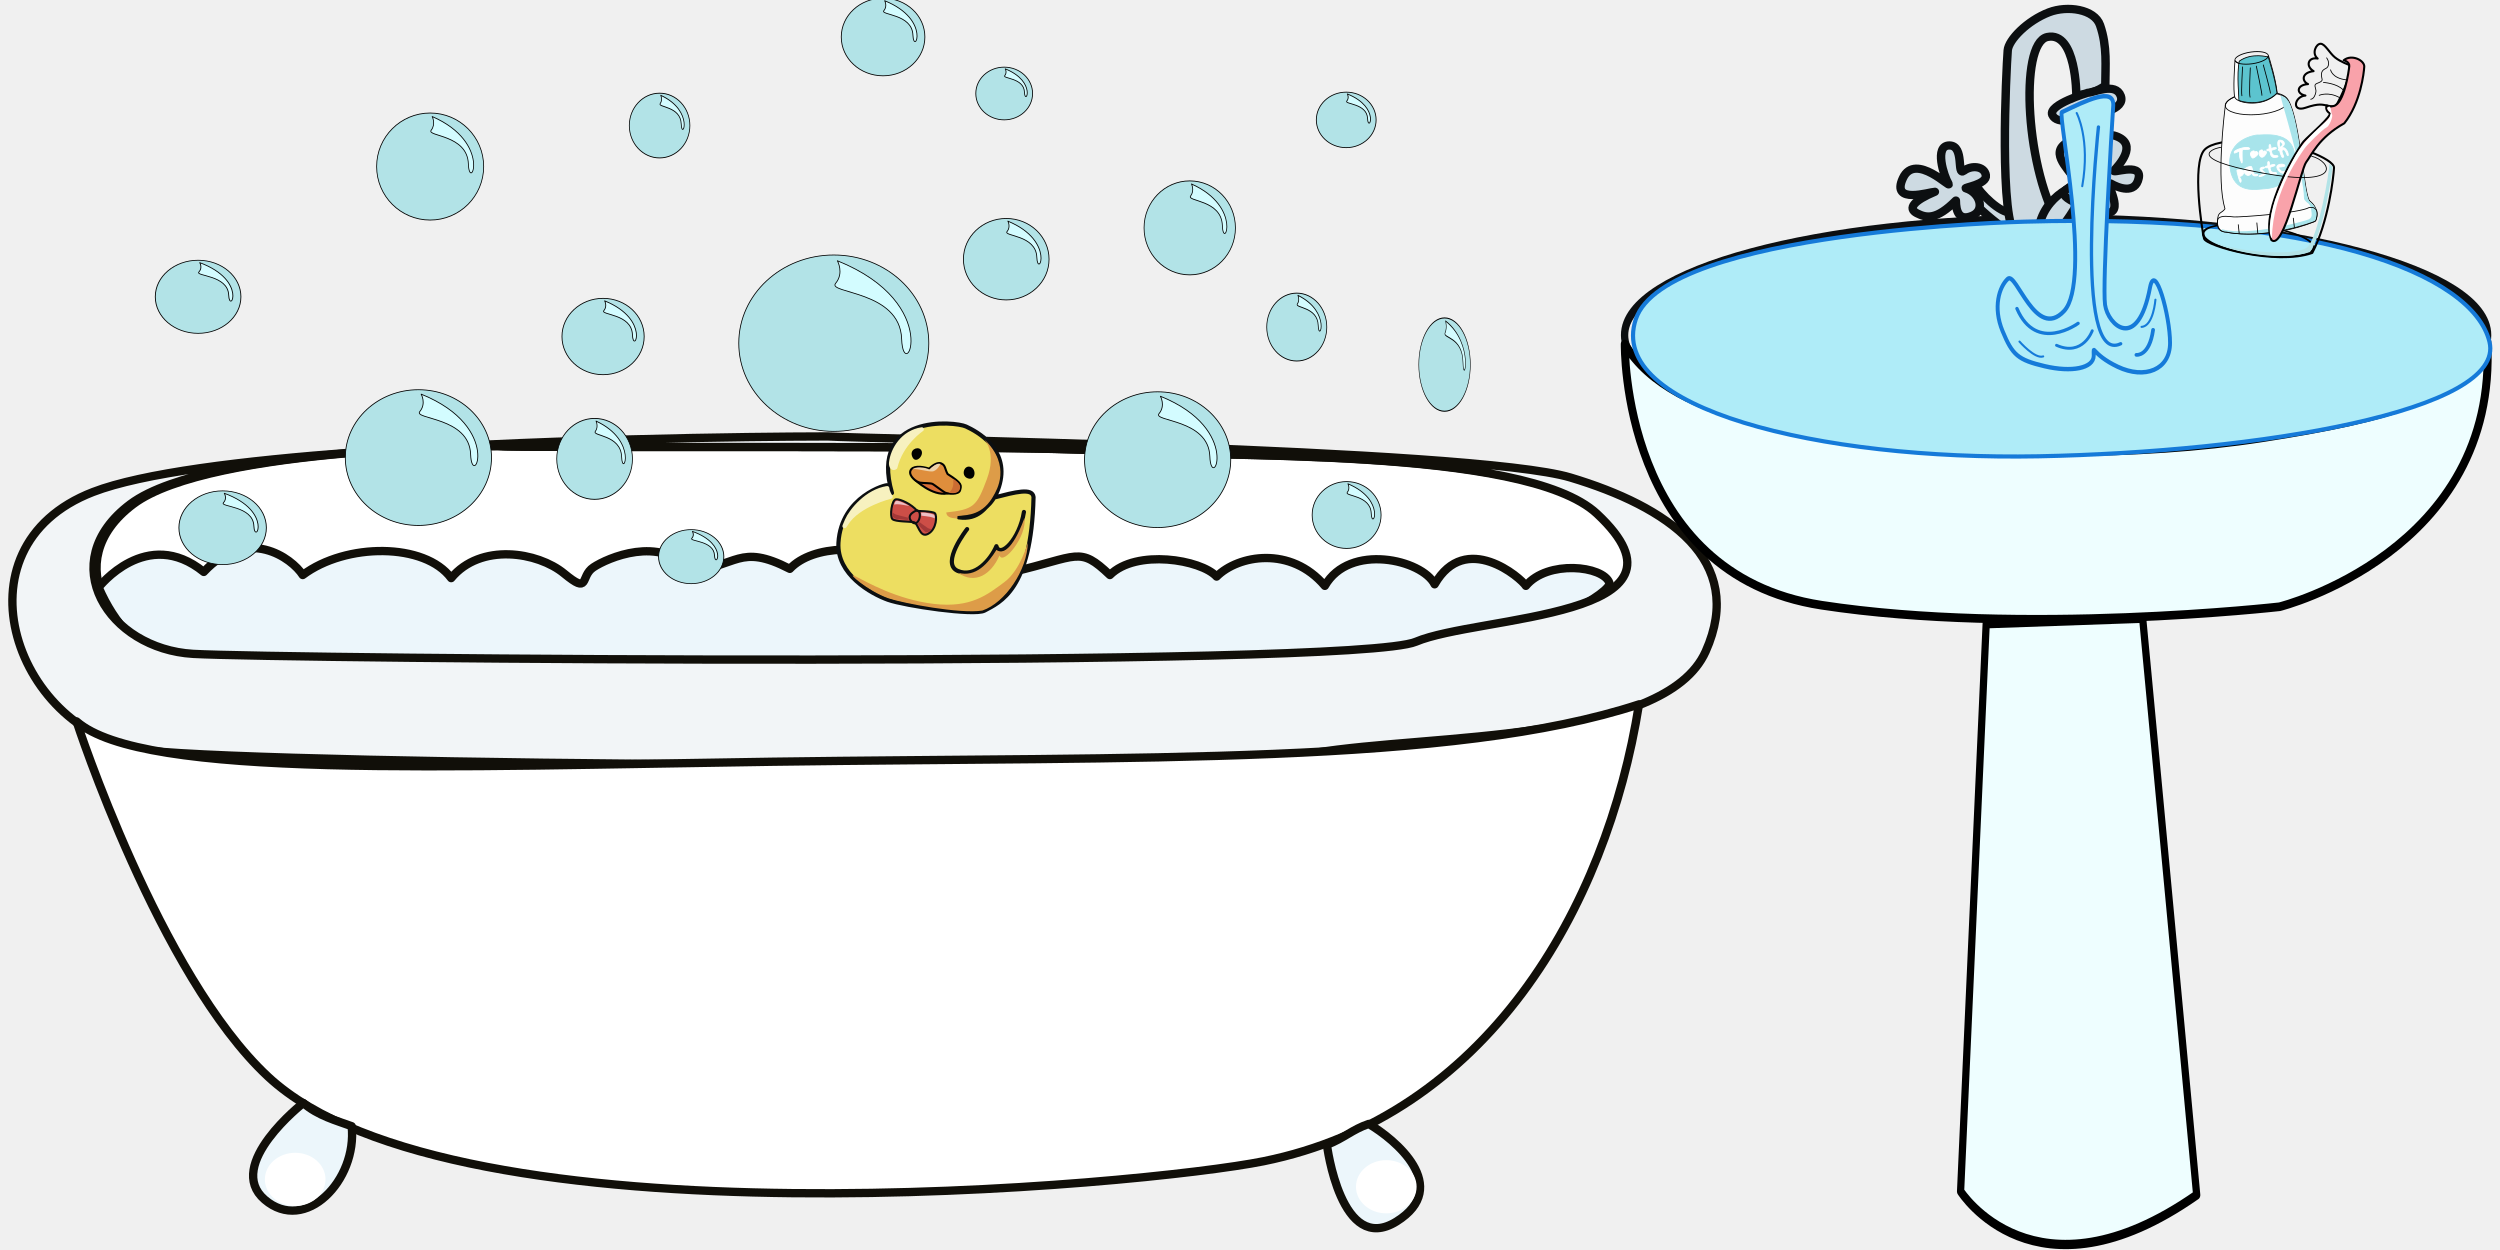
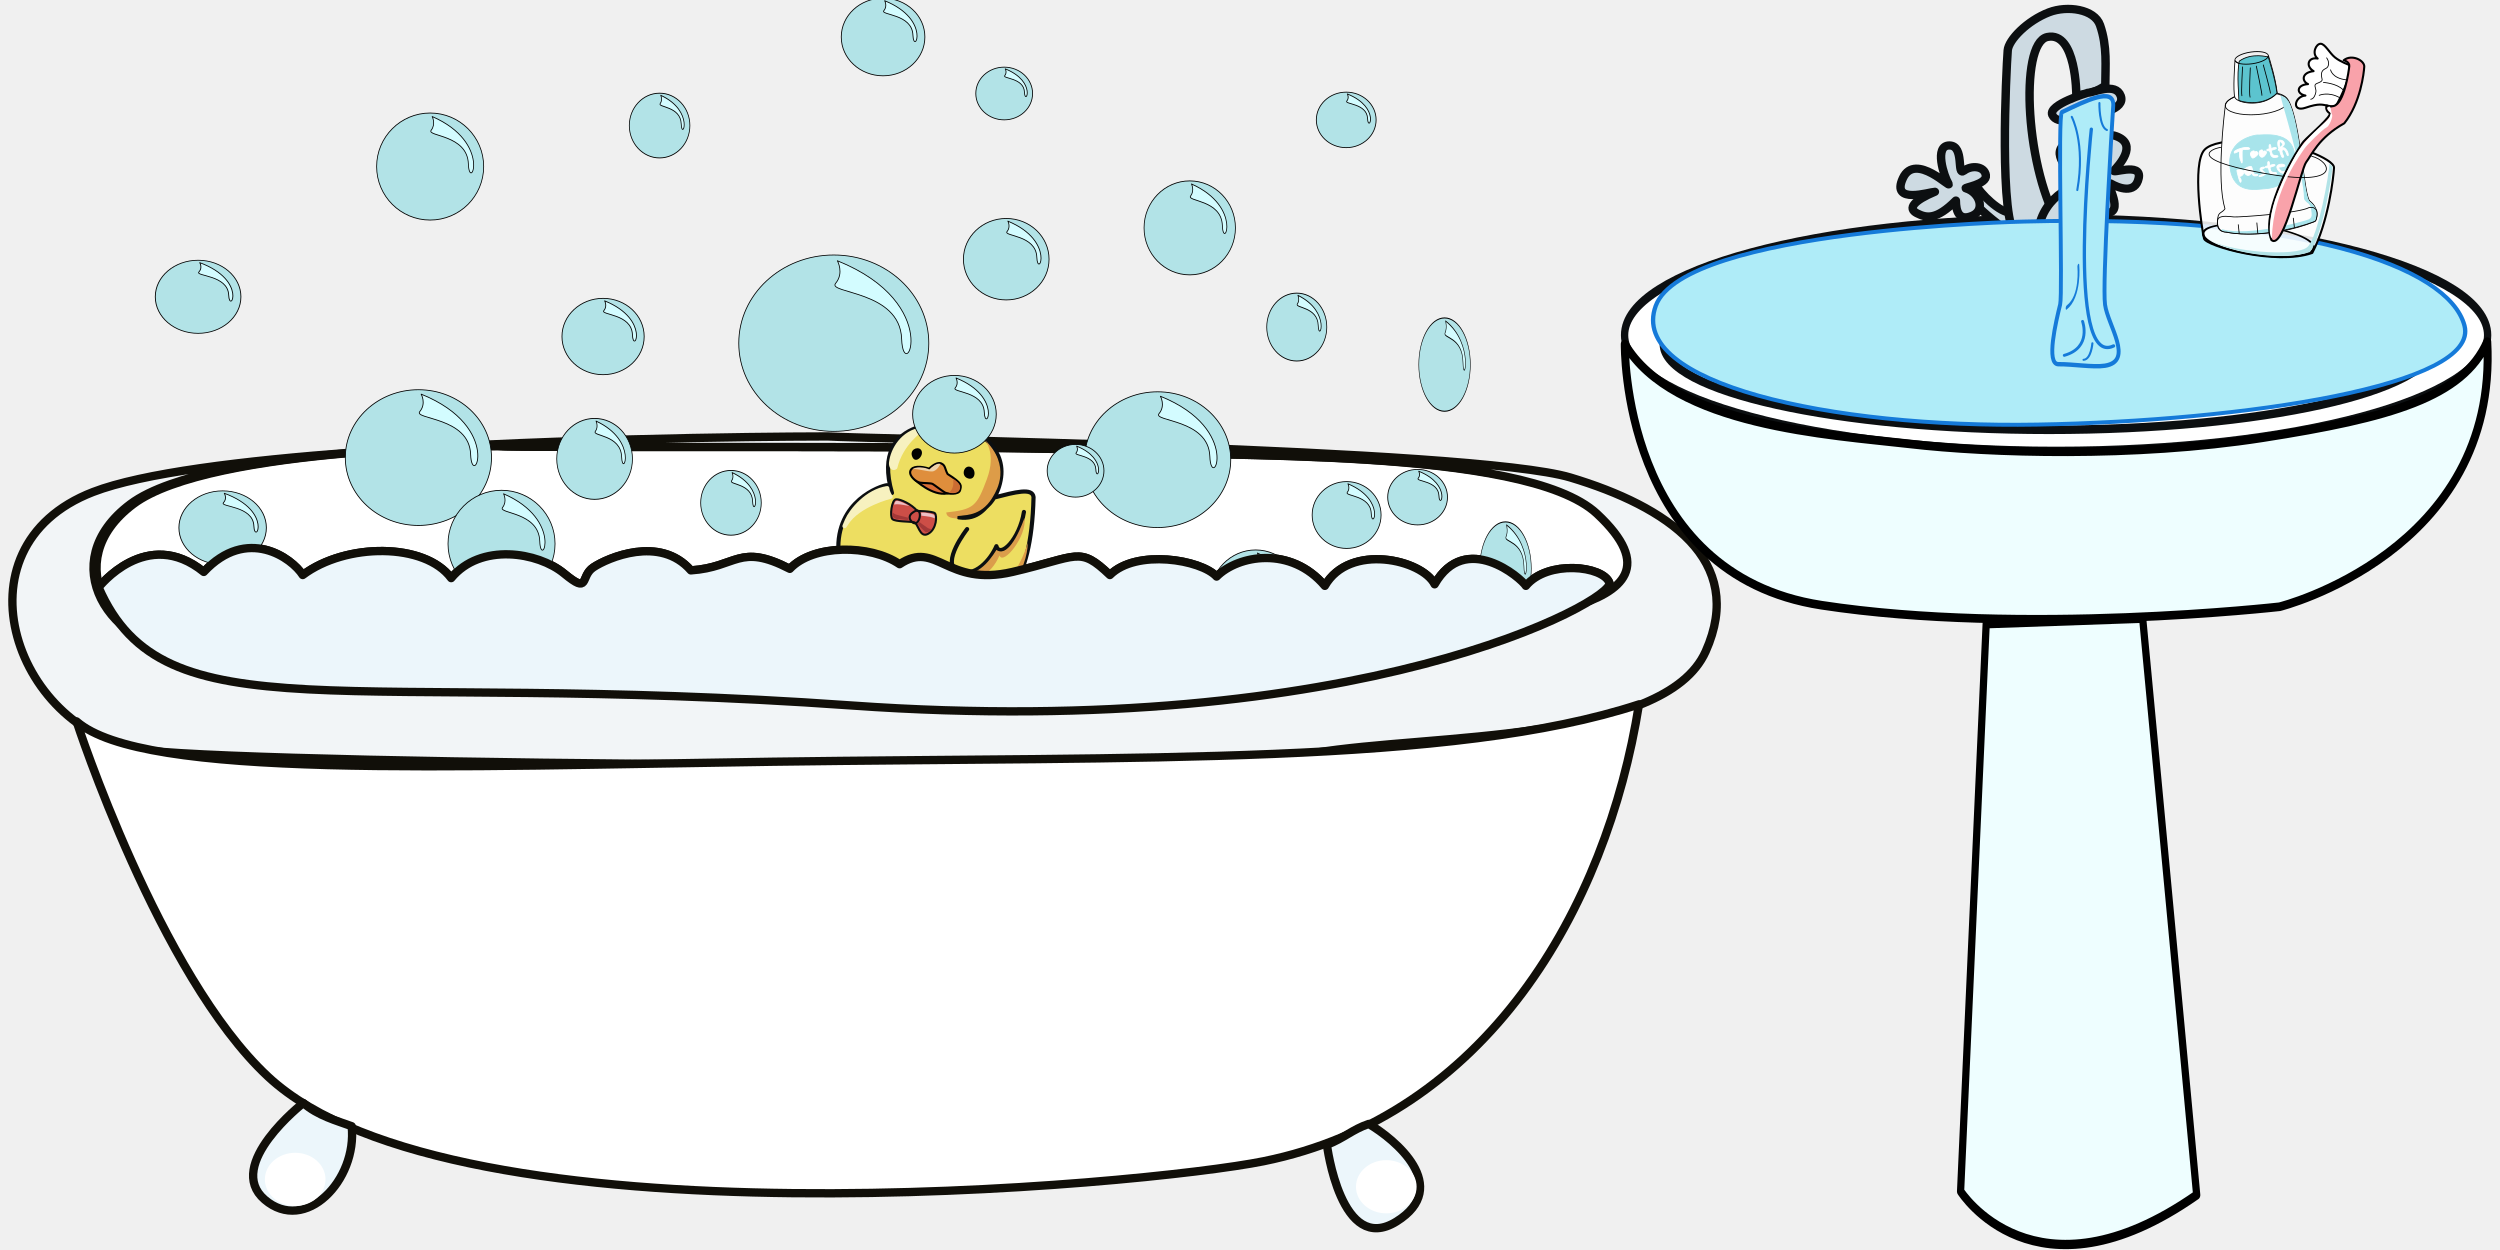
<svg xmlns="http://www.w3.org/2000/svg" width="100%" height="100%" viewBox="0 0 600 300" version="1.1" xml:space="preserve" style="fill-rule:evenodd;clip-rule:evenodd;stroke-linecap:round;stroke-linejoin:round;stroke-miterlimit:1.5;">
  <g id="Bathtub" transform="matrix(0.885178,0,0,0.885178,-2.45034,30.4866)">
    <g transform="matrix(1,0,0,1,0.818854,2.84217e-14)">
      <path d="M137.688,86.507C137.688,86.507 59.078,86.507 38.115,102.229C17.152,117.951 32.219,141.534 55.147,142.844C78.075,144.154 369.587,146.775 386.619,139.569C403.651,132.363 466.209,133.277 435.75,104.849C416.098,86.507 332.247,89.782 302.768,87.817C276.105,86.04 142.273,87.162 137.688,86.507Z" style="fill:white;stroke:rgb(17,15,9);stroke-width:2.26px;" />
    </g>
    <g transform="matrix(1,0,0,1,1.39205,-4.09427)">
      <path d="M28.116,128.915C28.116,128.915 41.113,112.145 56.626,124.723C68.365,112.145 80.523,120.95 83.458,125.561C95.197,116.757 116.579,116.757 123.706,126.4C131.672,116.757 147.184,119.273 154.312,125.142C161.439,131.012 158.504,125.981 162.277,123.465C166.051,120.95 180.305,114.661 188.69,124.304C201.268,123.465 201.687,116.757 215.523,123.884C221.811,117.176 237.324,117.176 245.29,122.627C255.352,115.919 257.867,128.915 275.895,124.723C293.923,120.53 293.923,117.596 302.308,125.561C309.435,118.434 327.044,121.369 331.236,125.981C337.106,120.111 351.361,117.596 360.584,128.496C367.292,116.757 386.997,121.369 390.351,128.077C398.736,113.403 413.829,126.4 415.087,128.496C420.957,121.369 436.05,123.046 437.727,127.658C439.404,132.27 370.62,170.756 232.234,160.929C93.848,151.103 45.908,169.78 28.116,128.915Z" style="fill:rgb(236,246,251);stroke:rgb(17,15,9);stroke-width:2.26px;" />
    </g>
    <path d="M112.141,87.312C107.957,87.541 103.463,87.836 98.817,88.213C68.569,90.446 41.278,93.828 28.004,98.953C-11.016,114.02 7.326,165.117 42.7,169.047C78.075,172.978 327.662,174.943 359.106,169.702C390.55,164.462 454.093,167.082 465.229,142.189C476.366,117.296 454.748,102.884 428.544,95.023C402.341,87.162 236.69,84.542 227.149,83.887C227.149,83.887 167.508,83.887 112.141,87.312ZM98.817,88.213C75.81,90.084 49.078,94.006 38.115,102.229C17.152,117.951 32.219,141.534 55.147,142.844C78.075,144.154 369.587,146.775 386.619,139.569C403.651,132.363 466.209,133.277 435.75,104.849C416.098,86.507 332.247,89.782 302.768,87.817C276.105,86.04 142.273,87.162 137.688,86.507C137.688,86.507 126.844,86.507 112.141,87.312C107.66,87.59 103.208,87.889 98.817,88.213Z" style="fill:rgb(242,245,247);stroke:rgb(17,15,9);stroke-width:2.26px;" />
    <path d="M23.527,161.155C23.527,161.155 45.917,230.002 75.455,257.484C126.289,304.781 314.04,286.755 345.349,280.412C405.486,268.227 438.292,212.348 447.146,156.535C397.026,173.022 311.427,170.685 212.379,172.085C124.21,173.331 41.444,176.91 23.527,161.155Z" style="fill:white;stroke:rgb(17,15,9);stroke-width:2.26px;" />
    <path d="M85.015,264.614C85.015,264.614 63.528,281.384 74.534,290.817C85.539,300.251 99.689,285.577 98.117,270.903C94.072,269.418 88.926,268.07 85.015,264.614Z" style="fill:rgb(236,246,251);stroke:rgb(17,15,9);stroke-width:2.26px;" />
    <path d="M362.539,275.959C362.539,275.959 366.317,306.182 381.429,296.737C396.541,287.292 380.914,274.413 373.873,270.292C369.421,271.797 367.239,274.114 362.539,275.959Z" style="fill:rgb(236,246,251);stroke:rgb(17,15,9);stroke-width:2.26px;" />
    <g transform="matrix(1.4,0,0,1.26471,-37.348,-74.8918)">
      <ellipse cx="85.823" cy="284.825" rx="5.87" ry="5.702" style="fill:white;" />
    </g>
    <g transform="matrix(1.4,0,0,1.26471,258.485,-72.8947)">
      <ellipse cx="85.823" cy="284.825" rx="5.87" ry="5.702" style="fill:white;" />
    </g>
  </g>
  <g id="Sink" transform="matrix(1,0,0,1.00791,-0.852972,0.842781)">
    <g transform="matrix(0.798781,0,0,0.997904,125.441,14.9998)">
-       <ellipse cx="461.8" cy="64.098" rx="129.652" ry="27.722" style="fill:none;stroke:rgb(12,15,17);stroke-width:2.2px;" />
+       <ellipse cx="461.8" cy="64.098" rx="129.652" ry="27.722" style="fill:white;stroke:rgb(12,15,17);stroke-width:2.2px;" />
    </g>
    <g transform="matrix(0.713255,0,0,0.736366,163.231,33.8964)">
      <ellipse cx="461.8" cy="64.098" rx="129.652" ry="27.722" style="fill:none;stroke:rgb(12,15,17);stroke-width:2.75px;" />
    </g>
    <g transform="matrix(0.781667,0,0,0.837649,134.539,39.6409)">
      <path d="M327.845,49.478C327.845,49.478 326.676,114.986 388.253,123.721C449.831,132.455 528.878,124.158 528.878,124.158C528.878,124.158 596.138,108.631 592.644,48.8C585.22,64.522 562.942,70.441 523.637,76.118C484.332,81.796 439.786,80.485 415.33,77.865C390.874,75.245 342.693,72.819 327.845,49.478Z" style="fill:rgb(238,254,255);stroke:black;stroke-width:2.46px;" />
    </g>
    <g transform="matrix(0.781667,0,0,0.998315,134.539,20.1385)">
      <path d="M438.804,127.761L430.943,263.144C430.943,263.144 453.652,291.094 503.439,264.018C498.198,219.909 486.843,126.45 486.843,126.45L438.804,127.761Z" style="fill:rgb(238,254,255);stroke:black;stroke-width:2.22px;" />
    </g>
    <g transform="matrix(0.837692,0,0,0.811385,77.3141,0.381268)">
      <path d="M470.371,51.919C470.371,51.919 474.378,50.774 474.951,52.778C475.523,54.781 482.106,61.507 484.968,60.792C487.83,60.076 488.975,60.505 488.975,62.938C488.975,65.371 488.975,68.09 486.828,67.804C484.682,67.518 471.373,57.214 470.371,51.919Z" style="fill:rgb(205,218,226);stroke:rgb(12,15,17);stroke-width:2.42px;" />
    </g>
    <g transform="matrix(0.837692,0,0,0.811385,77.3141,0.381268)">
      <path d="M499.229,65.253C499.229,65.253 491.805,71.367 486.564,67.873C481.323,64.379 483.507,18.96 483.944,13.283C484.182,10.189 489.516,4.564 495.784,2.101C501.02,0.043 508.787,1.176 510.379,5.859C512.525,12.166 511.894,17.946 511.894,23.623C507.681,26.645 503.596,26.385 503.596,26.385C503.596,26.385 503.596,7.605 495.299,9.352C487.001,11.099 489.184,49.531 499.229,65.253Z" style="fill:rgb(205,218,226);stroke:rgb(12,15,17);stroke-width:2.42px;" />
    </g>
    <g transform="matrix(0.837692,0,0,0.811385,77.3141,0.381268)">
      <path d="M507.436,51.49C507.436,51.49 496.989,53.207 493.554,62.652C490.12,72.097 496.56,66.516 498.277,66.087C499.994,65.657 507.006,53.207 507.436,51.49Z" style="fill:rgb(205,218,226);stroke:rgb(12,15,17);stroke-width:2.42px;" />
    </g>
    <g transform="matrix(0.837692,0,0,0.811385,77.3141,0.381268)">
      <path d="M507.149,46.767C507.279,48.193 508.58,36.034 515.02,38.467C521.46,40.9 515.593,47.197 514.448,48.485C513.303,49.773 522.462,45.909 521.46,50.774C520.458,55.64 515.593,53.636 513.446,52.348C511.299,51.06 517.31,60.219 512.874,60.935C508.437,61.65 509.725,58.216 509.01,55.067C508.294,51.919 506.577,60.076 501.854,57.214C497.132,54.352 503.142,53.636 503.142,51.633C503.142,49.629 495.987,44.335 500.137,40.9C504.287,37.466 507.006,45.193 507.149,46.767Z" style="fill:rgb(205,218,226);stroke:rgb(12,15,17);stroke-width:2.42px;" />
    </g>
    <g transform="matrix(0.837692,0,0,0.811385,77.3141,0.381268)">
      <path d="M471.946,53.779C471.122,53.536 478.099,52.635 477.67,49.916C477.24,47.197 473.52,46.91 471.373,48.628C469.227,50.345 471.659,41.186 467.223,41.186C462.787,41.186 465.649,50.202 466.937,52.348C468.225,54.495 457.492,42.903 453.914,50.774C450.337,58.645 461.642,54.781 463.073,54.781C457.063,57.357 455.202,59.647 457.921,61.078C460.64,62.509 463.502,63.081 469.083,57.357C469.096,60.425 469.942,63.511 473.806,61.793C477.67,60.076 475.809,54.924 471.946,53.779Z" style="fill:rgb(205,218,226);stroke:rgb(12,15,17);stroke-width:2.42px;" />
    </g>
    <g transform="matrix(0.837692,0,0,0.811385,77.3141,0.381268)">
      <path d="M506.883,25.723C506.883,25.723 495.435,29.204 496.717,32.226C497.999,35.248 504.136,33.508 506.792,32.775C509.448,32.043 517.782,30.761 516.317,26.639C514.851,22.518 508.532,25.723 506.883,25.723Z" style="fill:rgb(205,218,226);stroke:rgb(12,15,17);stroke-width:2.42px;" />
    </g>
  </g>
  <g id="RubberDuck" transform="matrix(0.684188,0.209323,-0.209323,0.684188,99.4013,-3.46629)">
    <path d="M226.864,117.138C226.864,117.138 237.305,114.39 236.755,102.301C236.206,90.211 224.299,87.83 220.27,87.281C216.24,86.731 187.848,92.593 203.051,115.856C201.498,113.609 201.178,114.206 200.878,113.846C200.578,113.486 187.104,121.84 190.765,137.074C193.258,147.444 206.221,150.24 212.231,150.526C218.242,150.812 241.588,147.247 244.287,144.516C248.421,140.331 257.312,133.343 248.866,103.302C247.582,100.302 242.492,103.502 236.273,107.309C234.556,111.316 233.483,116.092 226.864,117.138Z" style="fill:rgb(237,222,97);stroke:rgb(12,15,17);stroke-width:1.4px;" />
    <path d="M230.703,120.083C230.703,120.083 225.493,133.63 231.745,134.412C237.997,135.193 241.254,127.508 241.775,122.688C244.12,126.336 248.548,118.26 247.246,109.011" style="fill:none;stroke:rgb(12,15,17);stroke-width:1.4px;" />
    <g transform="matrix(1,0,0,1,0.907006,0.213413)">
      <path d="M205.469,92.319C205.469,92.319 200.176,98.703 200.71,107.106C200.099,108.007 199.115,107.241 198.882,106.029C198.035,101.634 199.671,95.099 205.469,92.319Z" style="fill:rgb(247,241,191);stroke:rgb(247,241,191);stroke-width:1.4px;" />
    </g>
    <g transform="matrix(1,0,0,1,0.200075,0.8003)">
      <path d="M202.791,116.385C202.791,116.385 193.12,122.147 191.226,129.323C190.691,131.35 190.861,130.207 191.081,128.281C191.499,124.618 194.724,116.882 200.856,113.984C201.497,115.465 202.791,116.385 202.791,116.385Z" style="fill:rgb(247,241,191);stroke:rgb(247,241,191);stroke-width:1.4px;" />
    </g>
    <path d="M212.927,119.158C212.927,119.158 217.863,117.691 218.796,118.158C219.73,118.625 220.997,123.026 218.663,125.427C216.329,127.828 214.461,122.893 212.927,123.093C211.394,123.293 206.992,124.76 205.791,124.227C204.591,123.693 203.591,118.024 204.991,117.491C206.392,116.957 210.46,117.558 212.927,119.158Z" style="fill:rgb(205,78,71);stroke:rgb(12,15,17);stroke-width:0.7px;" />
    <path d="M212.794,118.958C212.794,118.958 209.168,121.613 212.394,123.226C214.928,124.493 214.928,118.891 212.794,118.958Z" style="fill:none;stroke:rgb(12,15,17);stroke-width:0.7px;" />
    <path d="M209.922,118.355C209.922,118.355 205.578,118.669 204.895,119.42C204.87,118.563 204.885,118.217 205.311,117.949C205.979,117.528 209.403,118.15 209.922,118.355Z" style="fill:rgb(237,192,197);" />
    <path d="M214.289,119.342C214.289,119.342 214.709,119.971 214.681,120.265C215.436,120.153 217.114,119.803 217.702,119.775C218.289,119.747 219.184,119.72 219.24,119.859C219.198,119.188 218.793,118.824 218.709,118.74C218.625,118.657 216.037,118.615 214.289,119.342Z" style="fill:rgb(237,192,197);" />
    <path d="M214.723,122.503C214.723,122.503 214.485,123.174 214.345,123.258C214.205,123.342 217.604,125.272 217.786,125.104C217.967,124.936 218.681,125.202 219.24,123.594C218.401,123.72 218.093,123.65 217.492,123.44C216.89,123.23 214.862,122.615 214.723,122.503Z" style="fill:rgb(162,56,56);" />
    <path d="M210.695,122.195C210.695,122.195 210.82,122.727 211.072,122.908C211.324,123.09 207.618,123.454 207.394,123.664C207.17,123.873 206.107,123.664 205.757,123.468C205.408,123.272 205.324,122.503 205.24,122.111C206.373,122.475 206.625,122.405 207.114,122.377C207.604,122.349 210.303,122.265 210.695,122.195Z" style="fill:rgb(162,56,56);" />
    <path d="M207.941,99.081C206.545,98.406 204.227,100.404 206.148,102.41C208.069,104.416 209.982,100.067 207.941,99.081Z" />
    <path d="M225.44,99.806C223.314,99.99 223.434,103.819 226.123,103.733C228.812,103.648 227.753,99.607 225.44,99.806Z" />
    <path d="M209.05,109.367C209.05,109.367 216.392,113.038 220.873,110.562C225.355,108.087 216.947,107.831 215.879,107.617C214.812,107.404 209.434,109.325 209.05,109.367Z" style="fill:rgb(216,109,53);stroke:black;stroke-width:0.7px;" />
    <path d="M215.922,101.556C214.811,101.439 213.532,102.666 212.593,104.416C209.733,104.373 206.831,105.142 206.788,106.977C206.745,108.812 209.861,110.008 211.142,109.794C212.422,109.581 214.556,108.855 215.197,108.983C215.837,109.111 218.953,110.306 219.977,110.52C221.001,110.733 224.715,109.965 224.629,108.3C224.544,106.636 224.843,105.91 219.038,104.331C217.587,102.922 217.544,101.727 215.922,101.556Z" style="fill:rgb(223,142,60);stroke:black;stroke-width:0.7px;" />
    <g transform="matrix(1,0,0,1,0.163901,-0.300486)">
      <path d="M215.599,102.098C215.599,102.098 215.239,104.715 213.703,105.312C212.166,105.91 207.556,105.867 207.172,106.636C207.599,105.312 211.27,104.587 212.55,105.014C213.105,103.947 214.362,101.97 215.599,102.098Z" style="fill:rgb(238,210,170);" />
    </g>
    <path d="M221.227,105.307C221.227,105.307 222.922,108.278 221.172,110.241C222.197,110.071 224.68,109.787 224.426,107.638C224.364,107.114 224.087,106.118 221.227,105.307Z" style="fill:rgb(204,108,50);" />
    <path d="M247.992,110.93C247.992,110.93 247.608,125.693 242.152,123.883C240.786,128.969 238.339,134.758 232.146,134.97C238.655,137.211 242.923,132.271 243.67,125.335C245.804,128.43 250.713,116.445 247.992,110.93Z" style="fill:rgb(219,157,75);" />
    <path d="M227.384,89.611C227.384,89.611 232.72,92.446 232.136,102.116C231.553,111.786 230.969,113.12 222.382,116.788C223.127,118.664 225.3,117.872 226.634,117.622C226.482,117.219 225.901,117.023 226.924,116.579C229.268,115.562 234.529,114.163 235.984,106.358C236.213,105.132 238.967,95.435 227.384,89.611Z" style="fill:rgb(221,156,72);" />
    <path d="M251.478,118.408C251.478,118.408 251.895,127.995 247.81,133.497C243.725,138.999 239.724,145.084 227.386,147.335C215.048,149.586 203.409,146.839 199.481,146.172C195.553,145.505 204.988,149.743 212.273,149.992C217.328,150.166 236.979,148.017 243.59,144.709C250.123,140.016 254.072,127.284 251.478,118.408Z" style="fill:rgb(221,156,72);" />
  </g>
-   <g id="overflowing">
-     <path d="M485.874,53.202C485.874,53.202 399.714,55.237 392.591,76.608C385.467,97.978 436.688,110.529 489.266,109.511C541.843,108.493 601.545,98.656 597.474,82.035C593.404,65.414 555.412,51.167 485.874,53.202Z" style="fill:rgb(175,236,248);stroke:rgb(21,122,217);stroke-width:1px;" />
+   <g transform="matrix(0.947385,0,0,0.865317,25.4322,7.13923)">
+     <g id="overflowing">
+       <path d="M485.874,53.202C485.874,53.202 399.714,55.237 392.591,76.608C385.467,97.978 436.688,110.529 489.266,109.511C541.843,108.493 601.545,98.656 597.474,82.035C593.404,65.414 555.412,51.167 485.874,53.202Z" style="fill:rgb(175,236,248);stroke:rgb(21,122,217);stroke-width:1.1px;" />
+     </g>
  </g>
  <g id="TapWater">
    <g transform="matrix(1,0,0,1.12683,0,-2.88031)">
-       <path d="M494.857,26.448C493.797,26.899 502.156,62.361 495.372,68.806C488.587,75.251 483.894,60.259 481.859,61.956C479.824,63.652 478.243,67.992 480.618,73.08C482.992,78.169 484.26,79.193 490.705,80.55C497.15,81.906 502.495,81.017 502.495,78.304C502.495,75.59 501.817,77.964 508.262,80.678C514.707,83.392 520.812,81.356 520.812,75.59C520.812,69.823 517.212,58.147 516.007,63.787C513.053,77.615 505.887,71.859 505.209,67.449C504.53,63.039 506.794,30.428 507.175,25.078C507.472,20.92 500.505,24.045 494.857,26.448Z" style="fill:rgb(175,236,248);stroke:rgb(21,122,217);stroke-width:0.94px;" />
-     </g>
-     <path d="M503.627,30.48C503.627,30.48 497.402,88.057 508.962,82.499" style="fill:none;stroke:rgb(21,122,217);stroke-width:0.8px;" />
-     <path d="M512.741,85.167C512.741,85.167 515.854,85.612 516.743,79.165" style="fill:none;stroke:rgb(21,122,217);stroke-width:0.9px;" />
-     <path d="M498.736,77.609C498.736,77.609 488.732,84.945 484.064,74.052" style="fill:none;stroke:rgb(21,122,217);stroke-width:0.8px;" />
-     <path d="M484.674,81.981C484.674,81.981 488.409,86.249 490.365,85.538" style="fill:none;stroke:rgb(21,122,217);stroke-width:0.5px;" />
-     <path d="M502.139,79.385C502.139,79.385 499.898,85.68 493.566,82.87" style="fill:none;stroke:rgb(21,122,217);stroke-width:0.7px;" />
-     <path d="M517.304,71.925C517.304,71.925 516.815,78.307 513.969,78.449" style="fill:none;stroke:rgb(21,122,217);stroke-width:0.5px;" />
-     <path d="M498.402,27.126C498.402,27.126 501.737,33.35 499.736,44.688" style="fill:none;stroke:rgb(21,122,217);stroke-width:0.5px;" />
+       <path d="M494.857,26.448C493.797,26.899 495.097,65.014 494.432,67.421C493.448,70.982 490.97,80.154 494.027,80.125C497.443,80.093 502.416,80.837 505.182,80.45C512.229,79.465 505.887,71.859 505.209,67.449C504.53,63.039 506.794,30.428 507.175,25.078C507.472,20.92 500.505,24.045 494.857,26.448Z" style="fill:rgb(175,236,248);stroke:rgb(21,122,217);stroke-width:0.94px;" />
+     </g>
+     <g transform="matrix(1,0,0,1,-1.70792,0.525515)">
+       <path d="M503.627,30.48C503.627,30.48 497.402,88.057 508.962,82.499" style="fill:none;stroke:rgb(21,122,217);stroke-width:0.8px;" />
+     </g>
+     <g transform="matrix(0.126495,-0.692645,0.267509,0.0488543,414.951,405.482)">
+       <path d="M498.736,77.609C498.736,77.609 488.732,84.945 484.064,74.052" style="fill:none;stroke:rgb(21,122,217);stroke-width:1.5px;" />
+     </g>
+     <g transform="matrix(0.738063,0.674732,-0.674732,0.738063,201.452,-362.797)">
+       <path d="M484.674,81.981C484.674,81.981 488.409,86.249 490.365,85.538" style="fill:none;stroke:rgb(21,122,217);stroke-width:0.5px;" />
+     </g>
+     <g transform="matrix(0.770784,-0.637096,0.637096,0.770784,62.1997,335.859)">
+       <path d="M502.139,79.385C502.139,79.385 499.898,85.68 493.566,82.87" style="fill:none;stroke:rgb(21,122,217);stroke-width:0.7px;" />
+     </g>
+     <g transform="matrix(0.636938,0,0,0.60821,172.686,38.6413)">
+       <path d="M517.304,71.925C517.304,71.925 516.815,78.307 513.969,78.449" style="fill:none;stroke:rgb(21,122,217);stroke-width:0.8px;" />
+     </g>
+     <g transform="matrix(1,0,0,1,-1.18241,0.919652)">
+       <path d="M498.402,27.126C498.402,27.126 501.737,33.35 499.736,44.688" style="fill:none;stroke:rgb(21,122,217);stroke-width:0.5px;" />
+     </g>
  </g>
  <g id="Toothbrush">
-     <path d="M545.51,34.06C545.51,34.06 532.19,32.617 529.082,35.947C525.973,39.277 528.527,55.483 528.971,57.259C529.415,59.035 546.176,63.808 554.945,60.7C558.83,53.263 560.051,42.496 560.162,40.276C560.272,38.067 549.839,34.393 545.51,34.06Z" style="fill:none;stroke:black;stroke-width:0.5px;" />
+     <path d="M545.51,34.06C545.51,34.06 532.19,32.617 529.082,35.947C525.973,39.277 528.527,55.483 528.971,57.259C529.415,59.035 546.176,63.808 554.945,60.7C558.83,53.263 560.051,42.496 560.162,40.276C560.272,38.067 549.839,34.393 545.51,34.06Z" style="fill:white;fill-opacity:0.87;stroke:black;stroke-width:0.5px;" />
    <g transform="matrix(1.04901,0.139539,-0.0893277,0.671541,-21.579,-58.4115)">
      <ellipse cx="542.402" cy="60.224" rx="12.654" ry="5.185" style="fill:none;stroke:black;stroke-width:0.56px;" />
    </g>
-     <path d="M563.781,15.565C563.781,15.565 561.738,14.854 560.406,13.789C559.074,12.723 558.009,10.503 556.943,10.503C555.877,10.503 554.723,12.812 556.233,14.055C554.013,13.611 553.213,15.831 555.256,17.074C552.325,17.43 552.414,19.472 553.924,20.183C551.171,20.36 550.993,22.491 553.302,22.935C550.638,23.113 549.928,27.02 553.302,25.866C556.677,24.711 557.387,25.155 558.541,25.333C559.696,25.511 560.317,26.043 561.028,24.711C561.738,23.379 564.669,17.607 563.781,15.565Z" style="fill:none;stroke:black;stroke-width:0.5px;" />
+     <path d="M563.781,15.565C563.781,15.565 561.738,14.854 560.406,13.789C559.074,12.723 558.009,10.503 556.943,10.503C555.877,10.503 554.723,12.812 556.233,14.055C554.013,13.611 553.213,15.831 555.256,17.074C552.325,17.43 552.414,19.472 553.924,20.183C551.171,20.36 550.993,22.491 553.302,22.935C550.638,23.113 549.928,27.02 553.302,25.866C556.677,24.711 557.387,25.155 558.541,25.333C559.696,25.511 560.317,26.043 561.028,24.711C561.738,23.379 564.669,17.607 563.781,15.565Z" style="fill:white;stroke:black;stroke-width:0.5px;" />
    <path d="M558.393,13.893C558.393,13.893 559.012,14.657 558.83,15.567C558.648,16.476 558.03,16.367 557.52,16.876C557.011,17.385 557.12,18.258 557.302,19.022C557.484,19.786 555.775,19.895 555.629,20.368C555.484,20.841 555.92,21.423 555.811,22.077C555.702,22.732 555.338,23.751 554.574,23.823" style="fill:none;stroke:black;stroke-width:0.2px;" />
    <path d="M559.339,16.767C559.339,16.767 559.703,18.804 563.158,19.167" style="fill:none;stroke:black;stroke-width:0.2px;" />
    <path d="M557.63,19.786C557.63,19.786 560.758,19.968 562.322,21.532" style="fill:none;stroke:black;stroke-width:0.2px;" />
    <path d="M556.611,22.878C556.611,22.878 558.793,21.895 561.558,23.46" style="fill:none;stroke:black;stroke-width:0.2px;" />
    <path d="M563.122,14.403C563.122,14.403 563.74,14.584 563.958,15.094C564.177,15.603 564.35,14.112 567.087,15.385C565.677,13.602 563.622,14.221 563.122,14.403Z" style="fill:white;" />
    <path d="M541.286,22.079C539.97,21.891 534.371,23.121 534.087,25.3C533.803,27.478 531.908,43.202 533.992,50.117C533.27,51.146 532.477,50.874 532.287,52.201C532.098,53.527 531.997,54.821 533.038,55.39C534.08,55.958 544.603,57.619 555.589,53.148C556.523,51.644 556.084,49.622 554.452,48.317C552.936,47.749 552.182,28.959 549.148,23.974C547.677,21.558 543.275,22.363 541.286,22.079Z" style="fill:rgb(253,253,253);stroke:black;stroke-width:0.2px;" />
    <g transform="matrix(1,0,0,1,-0.109119,-0.400104)">
      <ellipse cx="565.877" cy="17.567" rx="0.6" ry="0.618" style="fill:white;" />
    </g>
    <g transform="matrix(1,0,0,1,-0.290984,-0.400104)">
      <ellipse cx="565.84" cy="19.313" rx="0.346" ry="0.364" style="fill:white;" />
    </g>
    <g transform="matrix(0.997412,-0.0719024,0.0719024,0.997412,-1.22684,36.8451)">
      <ellipse cx="542.253" cy="27.06" rx="7.527" ry="2.664" style="fill:none;stroke:black;stroke-width:0.2px;" />
    </g>
    <path d="M533.379,55.038C533.379,55.038 532.825,55.211 533.414,55.488C534.002,55.766 541.331,57.019 550.528,54.674C553.772,53.615 555.755,53.336 555.825,52.643C555.965,51.915 556.638,50.24 554.36,48.424C552.761,47.148 552.002,26.33 548.505,23.442C546.765,22.604 547.448,22.815 547.364,23.153C547.279,23.492 552.967,41.505 552.967,47.753C553.676,48.988 554.354,48.547 554.631,50.071C554.908,51.596 554.942,52.275 554.042,52.67C553.141,53.064 539.774,56.822 533.379,55.038Z" style="fill:rgb(168,228,235);" />
    <path d="M532.445,52.37C533.282,51.642 535.043,51.98 536.169,52.067C537.294,52.153 551.714,51.201 554.182,49.815C554.918,49.728 555.351,49.728 555.871,50.334C556.39,50.941 556,52.716 555.741,53.019C555.481,53.322 543.464,57.609 534.35,55.704C531.947,55.79 531.946,52.803 532.445,52.37Z" style="fill:none;stroke:black;stroke-width:0.2px;" />
    <path d="M537.403,56.007L537.187,53.928" style="fill:none;stroke:black;stroke-width:0.2px;" />
    <path d="M541.863,55.964L541.647,53.495" style="fill:none;stroke:black;stroke-width:0.2px;" />
    <path d="M550.653,54.578L550.394,52.37" style="fill:none;stroke:black;stroke-width:0.2px;" />
    <path d="M541.716,32.394C541.716,32.394 534.403,33.164 535.173,39.996C535.943,46.828 541.716,45.384 543.641,45.288C545.565,45.192 551.242,44.037 550.761,37.494C550.28,30.95 542.678,32.586 541.716,32.394Z" style="fill:rgb(168,228,235);stroke:rgb(168,228,235);stroke-width:0.2px;" />
    <path d="M538.042,39.123C538.042,39.123 537.254,37.956 537.506,36.254C536.213,36.758 536.213,36.947 536.213,36.474C536.213,36.001 539.051,35.024 539.776,35.497C540.502,35.97 538.736,35.844 538.294,35.875C537.853,35.907 538.326,39.028 538.042,39.123Z" style="fill:white;stroke:white;stroke-width:0.2px;" />
    <path d="M540.97,36.79C540.815,36.976 541.305,36.183 540.866,36.209C540.427,36.235 540.014,36.661 540.104,37.075C540.195,37.488 540.479,38.004 540.763,37.927C541.047,37.849 541.964,37.178 541.925,36.881C541.887,36.584 541.641,36.287 541.448,36.338C541.254,36.39 541.034,36.713 540.97,36.79Z" style="fill:white;stroke:white;stroke-width:0.2px;" />
    <path d="M542.946,36.584C542.803,36.798 543.385,35.77 542.649,36.003C541.912,36.235 542.132,37.397 542.674,37.694C543.217,37.991 543.966,36.907 543.953,36.571C543.94,36.235 543.333,36.003 542.946,36.584Z" style="fill:white;stroke:white;stroke-width:0.2px;" />
    <path d="M544.275,36.192C544.275,36.192 544.574,36.134 544.677,36.246C544.911,36.498 544.898,37.077 544.991,37.238C545.294,37.758 545.62,37.866 546.149,37.783C546.678,37.701 546.777,37.651 546.694,37.453C546.611,37.254 546.049,37.431 545.696,37.246C545.527,37.158 545.305,37.105 545.223,36.609C545.14,36.114 544.991,36.114 545.504,35.965C546.016,35.816 546.479,35.7 546.297,35.485C546.115,35.27 545.223,35.551 545.107,35.651C544.991,35.75 545.091,34.593 544.743,34.692C544.396,34.791 544.727,35.667 544.562,35.733C544.396,35.799 544.033,35.799 544.033,35.948C544.033,36.097 543.977,36.159 544.275,36.192Z" style="fill:white;stroke:white;stroke-width:0.2px;" />
    <g transform="matrix(1,0,0,1,-0.330626,4.07083)">
      <path d="M544.275,36.192C544.275,36.192 544.574,36.134 544.677,36.246C544.911,36.498 544.898,37.077 544.991,37.238C545.294,37.758 545.62,37.866 546.149,37.783C546.678,37.701 546.777,37.651 546.694,37.453C546.611,37.254 546.049,37.431 545.696,37.246C545.527,37.158 545.305,37.105 545.223,36.609C545.14,36.114 544.991,36.114 545.504,35.965C546.016,35.816 546.479,35.7 546.297,35.485C546.115,35.27 545.223,35.551 545.107,35.651C544.991,35.75 545.091,34.593 544.743,34.692C544.396,34.791 544.727,35.667 544.562,35.733C544.396,35.799 544.033,35.799 544.033,35.948C544.033,36.097 543.977,36.159 544.275,36.192Z" style="fill:white;stroke:white;stroke-width:0.2px;" />
    </g>
    <path d="M546.778,35.949C546.756,35.707 547.888,34.904 547.875,34.706C547.862,34.507 547.439,33.912 547.201,34.018C546.963,34.124 547.002,35.169 547.201,35.301C547.399,35.433 547.703,35.473 548.008,35.446C548.326,35.419 548.92,35.975 549.132,36.769C549.329,37.51 549.026,37.417 548.907,37.219C548.788,37.02 548.497,35.764 547.902,35.936C547.307,36.108 548.074,37.391 548.1,37.549C548.127,37.708 547.809,37.999 547.571,37.51C547.333,37.02 547.161,36.452 547.135,36.24C547.108,36.028 546.83,35.367 546.751,35.142C546.672,34.917 546.486,33.712 547.069,33.635C547.775,33.541 548.442,34.119 548.196,34.724C548.017,35.163 547.365,35.403 547.193,35.614C547.021,35.826 546.817,36.399 546.778,35.949Z" style="fill:white;stroke:white;stroke-width:0.2px;" />
    <path d="M537.789,43.71C537.717,43.835 537.662,43.721 537.524,43.456C537.387,43.192 536.847,41.15 536.847,40.907C536.847,40.663 538.54,40.621 538.508,41.277C538.477,41.933 537.916,42.335 537.524,42.346C537.133,42.356 538.201,42.991 537.789,43.71Z" style="fill:white;stroke:white;stroke-width:0.2px;" />
    <path d="M537.27,41.203L537.429,41.933C537.429,41.933 538.254,41.795 538.096,41.351C537.937,40.907 537.355,41.097 537.27,41.203Z" style="fill:white;stroke:white;stroke-width:0.2px;" />
    <path d="M541.608,41.869C541.877,41.81 542,42.049 541.746,42.155C541.492,42.261 540.751,42.377 540.518,41.753C540.286,41.129 539.915,42.885 538.815,41.668C537.715,40.452 539.968,39.88 540.254,39.944C540.54,40.007 540.677,41.266 540.794,41.457C540.91,41.647 541.079,41.986 541.608,41.869Z" style="fill:white;stroke:white;stroke-width:0.2px;" />
    <path d="M540.021,40.282C540.021,40.282 540.233,41.171 540.265,41.245C540.296,41.319 539.619,42.017 539.217,41.467C538.815,40.917 539.778,40.219 540.021,40.282Z" style="fill:white;stroke:white;stroke-width:0.2px;" />
    <path d="M543.491,40.177C543.421,39.955 542.264,40.177 542.412,40.674C542.56,41.171 543.1,41.235 543.195,41.584C543.29,41.933 542.021,42.07 542.148,42.324C542.275,42.578 543.629,42.07 543.682,41.732C543.735,41.393 542.74,40.801 542.814,40.674C542.888,40.547 543.566,40.409 543.491,40.177Z" style="fill:white;stroke:white;stroke-width:0.2px;" />
    <path d="M546.831,40.248C546.69,39.988 548.456,40.146 548.363,39.714C548.27,39.283 546.823,39.232 546.493,39.875C546.162,40.518 547.593,42.203 548.744,41.416C549.895,40.628 548.634,41.043 548.465,41.06C548.295,41.077 547.61,41.686 546.831,40.248Z" style="fill:white;stroke:white;stroke-width:0.2px;" />
    <path d="M562.493,14.46C562.493,14.46 563.936,14.793 563.825,15.903C563.714,17.013 562.626,24.916 560.051,25.449C557.476,25.982 558.719,25.094 558.453,25.36C558.186,25.627 558.186,26.603 559.074,27.136C559.962,27.669 554.013,32.642 552.858,33.974C551.704,35.306 542.291,50.429 545.132,57.595C548.063,60.321 552.237,40.518 553.48,38.92C554.723,37.321 556.41,33.059 562.626,29.595C566.534,24.711 567.333,17.518 567.422,16.009C567.51,14.499 564.402,12.911 562.493,14.46Z" style="fill:rgb(249,162,170);stroke:black;stroke-width:0.5px;" />
    <path d="M547.068,39.807C547.068,39.807 547.593,39.647 547.737,39.689C547.881,39.731 547.212,39.85 547.068,39.807Z" style="fill:white;stroke:white;stroke-width:0.2px;" />
    <path d="M536.394,14.546C536.394,14.546 535.829,22.094 536.394,23.425C536.959,24.757 543.094,26.008 546.525,22.336C546.215,19.138 544.668,14.022 544.426,13.376C544.142,13.991 543.17,15.152 540.592,15.394C539.402,15.505 537.484,15.797 536.394,14.546Z" style="fill:white;stroke:black;stroke-width:0.2px;" />
    <path d="M544.385,13.688C544.385,13.688 540.408,12.526 537.437,14.67C536.74,17.744 537.411,23.847 537.334,24.046C537.256,24.245 542.887,25.976 546.478,22.334C545.987,18.614 544.644,14.626 544.385,13.688Z" style="fill:rgb(92,196,207);stroke:black;stroke-width:0.2px;" />
    <g transform="matrix(0.931172,-0.134808,0.164536,1.13652,34.1979,70.182)">
      <ellipse cx="541.015" cy="14.647" rx="4.298" ry="1.231" style="fill:none;stroke:black;stroke-width:0.19px;" />
    </g>
    <path d="M538.212,16.057C538.212,16.057 537.85,22.282 538.057,22.98" style="fill:none;stroke:black;stroke-width:0.2px;" />
    <path d="M540.072,16.29C540.072,16.29 539.736,22.773 540.02,23.315" style="fill:none;stroke:black;stroke-width:0.2px;" />
    <path d="M541.518,15.876C541.518,15.876 542.939,22.541 542.861,22.876" style="fill:none;stroke:black;stroke-width:0.2px;" />
    <path d="M543.197,15.592C543.197,15.592 544.902,21.74 544.902,22.36" style="fill:none;stroke:black;stroke-width:0.2px;" />
    <path d="M532.967,35.403C532.147,35.34 523.066,37.862 542.931,41.52C562.795,45.178 559.4,38.633 554.804,37.496" style="fill:none;stroke:black;stroke-width:0.2px;" />
    <path d="M558.576,25.788C558.576,25.788 559.071,25.38 559.274,25.759C559.478,26.137 559.476,27.137 559.709,27.544C559.941,27.952 559.071,30.327 558.314,30.618C557.558,30.909 553.455,34.983 553.076,35.652C552.698,36.321 545.409,45.55 545.267,57.195C544.107,56.183 544.993,50.191 546.511,46.643C547.64,44.004 548.366,41.82 551.057,37.095C552.794,34.046 555.937,31.213 558.218,29.139C559.487,27.984 559.135,27.646 559.396,27.255C559.34,26.864 558.352,26.368 558.576,25.788Z" style="fill:white;" />
    <path d="M559.047,39.264C559.047,41.537 556.399,56.731 553.813,59.254C551.228,61.777 534.39,60.393 530.003,57.397C536.433,61.261 548.513,62.477 554.402,60.484C557.684,55.673 559.692,41.675 559.804,40.021C559.544,39.772 559.481,39.492 559.047,39.264Z" style="fill:rgb(178,227,231);" />
  </g>
  <g id="Bubbles">
    <ellipse cx="100.418" cy="109.82" rx="17.541" ry="16.288" style="fill:rgb(178,227,231);stroke:black;stroke-width:0.2px;" />
    <path d="M101.079,94.594C101.079,94.594 102.362,96.84 100.758,98.764C99.155,100.689 112.626,100.047 112.947,109.028C113.268,118.009 120.966,102.613 101.079,94.594Z" style="fill:rgb(211,252,255);stroke:black;stroke-width:0.2px;" />
    <g transform="matrix(0.562329,0,0,0.562329,88.2692,19.01)">
      <ellipse cx="100.418" cy="109.82" rx="17.541" ry="16.288" style="fill:rgb(178,227,231);stroke:black;stroke-width:0.36px;" />
    </g>
    <g transform="matrix(0.562329,0,0,0.562329,88.2692,19.01)">
      <path d="M101.079,94.594C101.079,94.594 102.362,96.84 100.758,98.764C99.155,100.689 112.626,100.047 112.947,109.028C113.268,118.009 120.966,102.613 101.079,94.594Z" style="fill:rgb(211,252,255);stroke:black;stroke-width:0.36px;" />
    </g>
    <g transform="matrix(0.517857,0,0,0.596154,90.7019,44.6636)">
      <ellipse cx="100.418" cy="109.82" rx="17.541" ry="16.288" style="fill:rgb(178,227,231);stroke:black;stroke-width:0.36px;" />
    </g>
    <g transform="matrix(0.517857,0,0,0.596154,90.7019,44.6636)">
      <path d="M101.079,94.594C101.079,94.594 102.362,96.84 100.758,98.764C99.155,100.689 112.626,100.047 112.947,109.028C113.268,118.009 120.966,102.613 101.079,94.594Z" style="fill:rgb(211,252,255);stroke:black;stroke-width:0.36px;" />
    </g>
    <g transform="matrix(1.29989,0,0,1.29932,69.575,-60.3278)">
      <ellipse cx="100.418" cy="109.82" rx="17.541" ry="16.288" style="fill:rgb(178,227,231);stroke:black;stroke-width:0.15px;" />
    </g>
    <g transform="matrix(1.29989,0,0,1.29932,69.575,-60.3278)">
      <path d="M101.079,94.594C101.079,94.594 102.362,96.84 100.758,98.764C99.155,100.689 112.626,100.047 112.947,109.028C113.268,118.009 120.966,102.613 101.079,94.594Z" style="fill:rgb(211,252,255);stroke:black;stroke-width:0.15px;" />
    </g>
    <g transform="matrix(1,0,0,1,177.414,0.501171)">
      <ellipse cx="100.418" cy="109.82" rx="17.541" ry="16.288" style="fill:rgb(178,227,231);stroke:black;stroke-width:0.2px;" />
    </g>
    <g transform="matrix(1,0,0,1,177.414,0.501171)">
      <path d="M101.079,94.594C101.079,94.594 102.362,96.84 100.758,98.764C99.155,100.689 112.626,100.047 112.947,109.028C113.268,118.009 120.966,102.613 101.079,94.594Z" style="fill:rgb(211,252,255);stroke:black;stroke-width:0.2px;" />
    </g>
    <g transform="matrix(0.585714,0,0,0.6,182.681,-3.68323)">
      <ellipse cx="100.418" cy="109.82" rx="17.541" ry="16.288" style="fill:rgb(178,227,231);stroke:black;stroke-width:0.34px;" />
    </g>
    <g transform="matrix(0.585714,0,0,0.6,182.681,-3.68323)">
      <path d="M101.079,94.594C101.079,94.594 102.362,96.84 100.758,98.764C99.155,100.689 112.626,100.047 112.947,109.028C113.268,118.009 120.966,102.613 101.079,94.594Z" style="fill:rgb(211,252,255);stroke:black;stroke-width:0.34px;" />
    </g>
    <g transform="matrix(0.414286,0,0,0.476923,116.701,-22.2419)">
      <ellipse cx="100.418" cy="109.82" rx="17.541" ry="16.288" style="fill:rgb(178,227,231);stroke:black;stroke-width:0.45px;" />
    </g>
    <g transform="matrix(0.414286,0,0,0.476923,116.701,-22.2419)">
      <path d="M101.079,94.594C101.079,94.594 102.362,96.84 100.758,98.764C99.155,100.689 112.626,100.047 112.947,109.028C113.268,118.009 120.966,102.613 101.079,94.594Z" style="fill:rgb(211,252,255);stroke:black;stroke-width:0.45px;" />
    </g>
    <g transform="matrix(0.585714,0,0,0.538462,-11.2719,12.096)">
      <ellipse cx="100.418" cy="109.82" rx="17.541" ry="16.288" style="fill:rgb(178,227,231);stroke:black;stroke-width:0.36px;" />
    </g>
    <g transform="matrix(0.585714,0,0,0.538462,-11.2719,12.096)">
      <path d="M101.079,94.594C101.079,94.594 102.362,96.84 100.758,98.764C99.155,100.689 112.626,100.047 112.947,109.028C113.268,118.009 120.966,102.613 101.079,94.594Z" style="fill:rgb(211,252,255);stroke:black;stroke-width:0.36px;" />
    </g>
    <g transform="matrix(0.471429,0,0,0.492308,275.848,69.5369)">
      <ellipse cx="100.418" cy="109.82" rx="17.541" ry="16.288" style="fill:rgb(178,227,231);stroke:black;stroke-width:0.41px;" />
    </g>
    <g transform="matrix(0.471429,0,0,0.492308,275.848,69.5369)">
      <path d="M101.079,94.594C101.079,94.594 102.362,96.84 100.758,98.764C99.155,100.689 112.626,100.047 112.947,109.028C113.268,118.009 120.966,102.613 101.079,94.594Z" style="fill:rgb(211,252,255);stroke:black;stroke-width:0.41px;" />
    </g>
    <g transform="matrix(0.625,0,0,0.692308,222.777,-21.338)">
      <ellipse cx="100.418" cy="109.82" rx="17.541" ry="16.288" style="fill:rgb(178,227,231);stroke:black;stroke-width:0.3px;" />
    </g>
    <g transform="matrix(0.625,0,0,0.692308,222.777,-21.338)">
      <path d="M101.079,94.594C101.079,94.594 102.362,96.84 100.758,98.764C99.155,100.689 112.626,100.047 112.947,109.028C113.268,118.009 120.966,102.613 101.079,94.594Z" style="fill:rgb(211,252,255);stroke:black;stroke-width:0.3px;" />
    </g>
    <g transform="matrix(0.410714,0,0,0.5,269.98,23.5868)">
      <ellipse cx="100.418" cy="109.82" rx="17.541" ry="16.288" style="fill:rgb(178,227,231);stroke:black;stroke-width:0.44px;" />
    </g>
    <g transform="matrix(0.410714,0,0,0.5,269.98,23.5868)">
      <path d="M101.079,94.594C101.079,94.594 102.362,96.84 100.758,98.764C99.155,100.689 112.626,100.047 112.947,109.028C113.268,118.009 120.966,102.613 101.079,94.594Z" style="fill:rgb(211,252,255);stroke:black;stroke-width:0.44px;" />
    </g>
    <g transform="matrix(0.571918,0,0,0.571918,154.506,-53.9302)">
      <ellipse cx="100.418" cy="109.82" rx="17.541" ry="16.288" style="fill:rgb(178,227,231);stroke:black;stroke-width:0.35px;" />
    </g>
    <g transform="matrix(0.571918,0,0,0.571918,154.506,-53.9302)">
      <path d="M101.079,94.594C101.079,94.594 102.362,96.84 100.758,98.764C99.155,100.689 112.626,100.047 112.947,109.028C113.268,118.009 120.966,102.613 101.079,94.594Z" style="fill:rgb(211,252,255);stroke:black;stroke-width:0.35px;" />
    </g>
    <g transform="matrix(0.732143,0,0,0.788462,29.7167,-46.6195)">
      <ellipse cx="100.418" cy="109.82" rx="17.541" ry="16.288" style="fill:rgb(178,227,231);stroke:black;stroke-width:0.26px;" />
    </g>
    <g transform="matrix(0.732143,0,0,0.788462,29.7167,-46.6195)">
      <path d="M101.079,94.594C101.079,94.594 102.362,96.84 100.758,98.764C99.155,100.689 112.626,100.047 112.947,109.028C113.268,118.009 120.966,102.613 101.079,94.594Z" style="fill:rgb(211,252,255);stroke:black;stroke-width:0.26px;" />
    </g>
    <g transform="matrix(0.408904,0,0,0.408904,282.032,-16.1305)">
      <ellipse cx="100.418" cy="109.82" rx="17.541" ry="16.288" style="fill:rgb(178,227,231);stroke:black;stroke-width:0.49px;" />
    </g>
    <g transform="matrix(0.408904,0,0,0.408904,282.032,-16.1305)">
      <path d="M101.079,94.594C101.079,94.594 102.362,96.84 100.758,98.764C99.155,100.689 112.626,100.047 112.947,109.028C113.268,118.009 120.966,102.613 101.079,94.594Z" style="fill:rgb(211,252,255);stroke:black;stroke-width:0.49px;" />
    </g>
    <g transform="matrix(0.388356,0,0,0.388356,202.008,-20.2096)">
      <ellipse cx="100.418" cy="109.82" rx="17.541" ry="16.288" style="fill:rgb(178,227,231);stroke:black;stroke-width:0.51px;" />
    </g>
    <g transform="matrix(0.388356,0,0,0.388356,202.008,-20.2096)">
      <path d="M101.079,94.594C101.079,94.594 102.362,96.84 100.758,98.764C99.155,100.689 112.626,100.047 112.947,109.028C113.268,118.009 120.966,102.613 101.079,94.594Z" style="fill:rgb(211,252,255);stroke:black;stroke-width:0.51px;" />
    </g>
-     <g transform="matrix(0.446497,0,0,0.398146,121.048,89.871)">
+     <g transform="matrix(0.446497,0,0,0.398146,122.362,103.994)">
      <ellipse cx="100.418" cy="109.82" rx="17.541" ry="16.288" style="fill:rgb(178,227,231);stroke:black;stroke-width:0.47px;" />
    </g>
-     <g transform="matrix(0.446497,0,0,0.398146,121.048,89.871)">
+     <g transform="matrix(0.446497,0,0,0.398146,122.362,103.994)">
      <path d="M101.079,94.594C101.079,94.594 102.362,96.84 100.758,98.764C99.155,100.689 112.626,100.047 112.947,109.028C113.268,118.009 120.966,102.613 101.079,94.594Z" style="fill:rgb(211,252,255);stroke:black;stroke-width:0.47px;" />
    </g>
    <g transform="matrix(0.598214,0,0,0.543269,-6.63838,66.9943)">
      <ellipse cx="100.418" cy="109.82" rx="17.541" ry="16.288" style="fill:rgb(178,227,231);stroke:black;stroke-width:0.35px;" />
    </g>
    <g transform="matrix(0.598214,0,0,0.543269,-6.63838,66.9943)">
      <path d="M101.079,94.594C101.079,94.594 102.362,96.84 100.758,98.764C99.155,100.689 112.626,100.047 112.947,109.028C113.268,118.009 120.966,102.613 101.079,94.594Z" style="fill:rgb(211,252,255);stroke:black;stroke-width:0.35px;" />
    </g>
    <g transform="matrix(0.352679,0,0,0.6875,311.281,12.001)">
      <ellipse cx="100.418" cy="109.82" rx="17.541" ry="16.288" style="fill:rgb(178,227,231);stroke:black;stroke-width:0.37px;" />
    </g>
    <g transform="matrix(0.352679,0,0,0.6875,311.281,12.001)">
      <path d="M101.079,94.594C101.079,94.594 102.362,96.84 100.758,98.764C99.155,100.689 112.626,100.047 112.947,109.028C113.268,118.009 120.966,102.613 101.079,94.594Z" style="fill:rgb(211,252,255);stroke:black;stroke-width:0.37px;" />
    </g>
+     <g transform="matrix(0.585714,0,0,0.6,200.139,80.1271)">
+       <ellipse cx="100.418" cy="109.82" rx="17.541" ry="16.288" style="fill:rgb(178,227,231);stroke:black;stroke-width:0.34px;" />
+     </g>
+     <g transform="matrix(0.585714,0,0,0.6,200.139,80.1271)">
+       <path d="M101.079,94.594C101.079,94.594 102.362,96.84 100.758,98.764C99.155,100.689 112.626,100.047 112.947,109.028C113.268,118.009 120.966,102.613 101.079,94.594Z" style="fill:rgb(211,252,255);stroke:black;stroke-width:0.34px;" />
+     </g>
+     <g transform="matrix(0.414286,0,0,0.476923,133.831,68.3017)">
+       <ellipse cx="100.418" cy="109.82" rx="17.541" ry="16.288" style="fill:rgb(178,227,231);stroke:black;stroke-width:0.45px;" />
+     </g>
+     <g transform="matrix(0.414286,0,0,0.476923,133.831,68.3017)">
+       <path d="M101.079,94.594C101.079,94.594 102.362,96.84 100.758,98.764C99.155,100.689 112.626,100.047 112.947,109.028C113.268,118.009 120.966,102.613 101.079,94.594Z" style="fill:rgb(211,252,255);stroke:black;stroke-width:0.45px;" />
+     </g>
+     <g transform="matrix(0.585714,0,0,0.538462,16.3825,88.6067)">
+       <ellipse cx="100.418" cy="109.82" rx="17.541" ry="16.288" style="fill:rgb(178,227,231);stroke:black;stroke-width:0.36px;" />
+     </g>
+     <g transform="matrix(0.585714,0,0,0.538462,16.3825,88.6067)">
+       <path d="M101.079,94.594C101.079,94.594 102.362,96.84 100.758,98.764C99.155,100.689 112.626,100.047 112.947,109.028C113.268,118.009 120.966,102.613 101.079,94.594Z" style="fill:rgb(211,252,255);stroke:black;stroke-width:0.36px;" />
+     </g>
+     <g transform="matrix(0.625,0,0,0.692308,238.593,67.2348)">
+       <ellipse cx="100.418" cy="109.82" rx="17.541" ry="16.288" style="fill:rgb(178,227,231);stroke:black;stroke-width:0.3px;" />
+     </g>
+     <g transform="matrix(0.625,0,0,0.692308,238.593,67.2348)">
+       <path d="M101.079,94.594C101.079,94.594 102.362,96.84 100.758,98.764C99.155,100.689 112.626,100.047 112.947,109.028C113.268,118.009 120.966,102.613 101.079,94.594Z" style="fill:rgb(211,252,255);stroke:black;stroke-width:0.3px;" />
+     </g>
+     <g transform="matrix(0.571918,0,0,0.571918,171.636,36.6134)">
+       <ellipse cx="100.418" cy="109.82" rx="17.541" ry="16.288" style="fill:rgb(178,227,231);stroke:black;stroke-width:0.35px;" />
+     </g>
+     <g transform="matrix(0.571918,0,0,0.571918,171.636,36.6134)">
+       <path d="M101.079,94.594C101.079,94.594 102.362,96.84 100.758,98.764C99.155,100.689 112.626,100.047 112.947,109.028C113.268,118.009 120.966,102.613 101.079,94.594Z" style="fill:rgb(211,252,255);stroke:black;stroke-width:0.35px;" />
+     </g>
+     <g transform="matrix(0.732143,0,0,0.788462,46.8465,43.924)">
+       <ellipse cx="100.418" cy="109.82" rx="17.541" ry="16.288" style="fill:rgb(178,227,231);stroke:black;stroke-width:0.26px;" />
+     </g>
+     <g transform="matrix(0.732143,0,0,0.788462,46.8465,43.924)">
+       <path d="M101.079,94.594C101.079,94.594 102.362,96.84 100.758,98.764C99.155,100.689 112.626,100.047 112.947,109.028C113.268,118.009 120.966,102.613 101.079,94.594Z" style="fill:rgb(211,252,255);stroke:black;stroke-width:0.26px;" />
+     </g>
+     <g transform="matrix(0.408904,0,0,0.408904,299.162,74.413)">
+       <ellipse cx="100.418" cy="109.82" rx="17.541" ry="16.288" style="fill:rgb(178,227,231);stroke:black;stroke-width:0.49px;" />
+     </g>
+     <g transform="matrix(0.408904,0,0,0.408904,299.162,74.413)">
+       <path d="M101.079,94.594C101.079,94.594 102.362,96.84 100.758,98.764C99.155,100.689 112.626,100.047 112.947,109.028C113.268,118.009 120.966,102.613 101.079,94.594Z" style="fill:rgb(211,252,255);stroke:black;stroke-width:0.49px;" />
+     </g>
+     <g transform="matrix(0.388356,0,0,0.388356,219.138,70.3339)">
+       <ellipse cx="100.418" cy="109.82" rx="17.541" ry="16.288" style="fill:rgb(178,227,231);stroke:black;stroke-width:0.51px;" />
+     </g>
+     <g transform="matrix(0.388356,0,0,0.388356,219.138,70.3339)">
+       <path d="M101.079,94.594C101.079,94.594 102.362,96.84 100.758,98.764C99.155,100.689 112.626,100.047 112.947,109.028C113.268,118.009 120.966,102.613 101.079,94.594Z" style="fill:rgb(211,252,255);stroke:black;stroke-width:0.51px;" />
+     </g>
+     <g transform="matrix(0.352679,0,0,0.6875,325.905,60.9473)">
+       <ellipse cx="100.418" cy="109.82" rx="17.541" ry="16.288" style="fill:rgb(178,227,231);stroke:black;stroke-width:0.37px;" />
+     </g>
+     <g transform="matrix(0.352679,0,0,0.6875,325.905,60.9473)">
+       <path d="M101.079,94.594C101.079,94.594 102.362,96.84 100.758,98.764C99.155,100.689 112.626,100.047 112.947,109.028C113.268,118.009 120.966,102.613 101.079,94.594Z" style="fill:rgb(211,252,255);stroke:black;stroke-width:0.37px;" />
+     </g>
+   </g>
+   <g transform="matrix(0.885178,0,0,0.885178,-1.21813,26.8625)">
+     <g id="bathwater">
+       <path d="M28.116,128.915C28.116,128.915 41.113,112.145 56.626,124.723C68.365,112.145 80.523,120.95 83.458,125.561C95.197,116.757 116.579,116.757 123.706,126.4C131.672,116.757 147.184,119.273 154.312,125.142C161.439,131.012 158.504,125.981 162.277,123.465C166.051,120.95 180.305,114.661 188.69,124.304C201.268,123.465 201.687,116.757 215.523,123.884C221.811,117.176 237.324,117.176 245.29,122.627C255.352,115.919 257.867,128.915 275.895,124.723C293.923,120.53 293.923,117.596 302.308,125.561C309.435,118.434 327.044,121.369 331.236,125.981C337.106,120.111 351.361,117.596 360.584,128.496C367.292,116.757 386.997,121.369 390.351,128.077C398.736,113.403 413.829,126.4 415.087,128.496C420.957,121.369 436.05,123.046 437.727,127.658C439.404,132.27 370.62,170.756 232.234,160.929C93.848,151.103 45.908,169.78 28.116,128.915Z" style="fill:rgb(236,246,251);stroke:rgb(17,15,9);stroke-width:2.26px;" />
+     </g>
  </g>
</svg>
